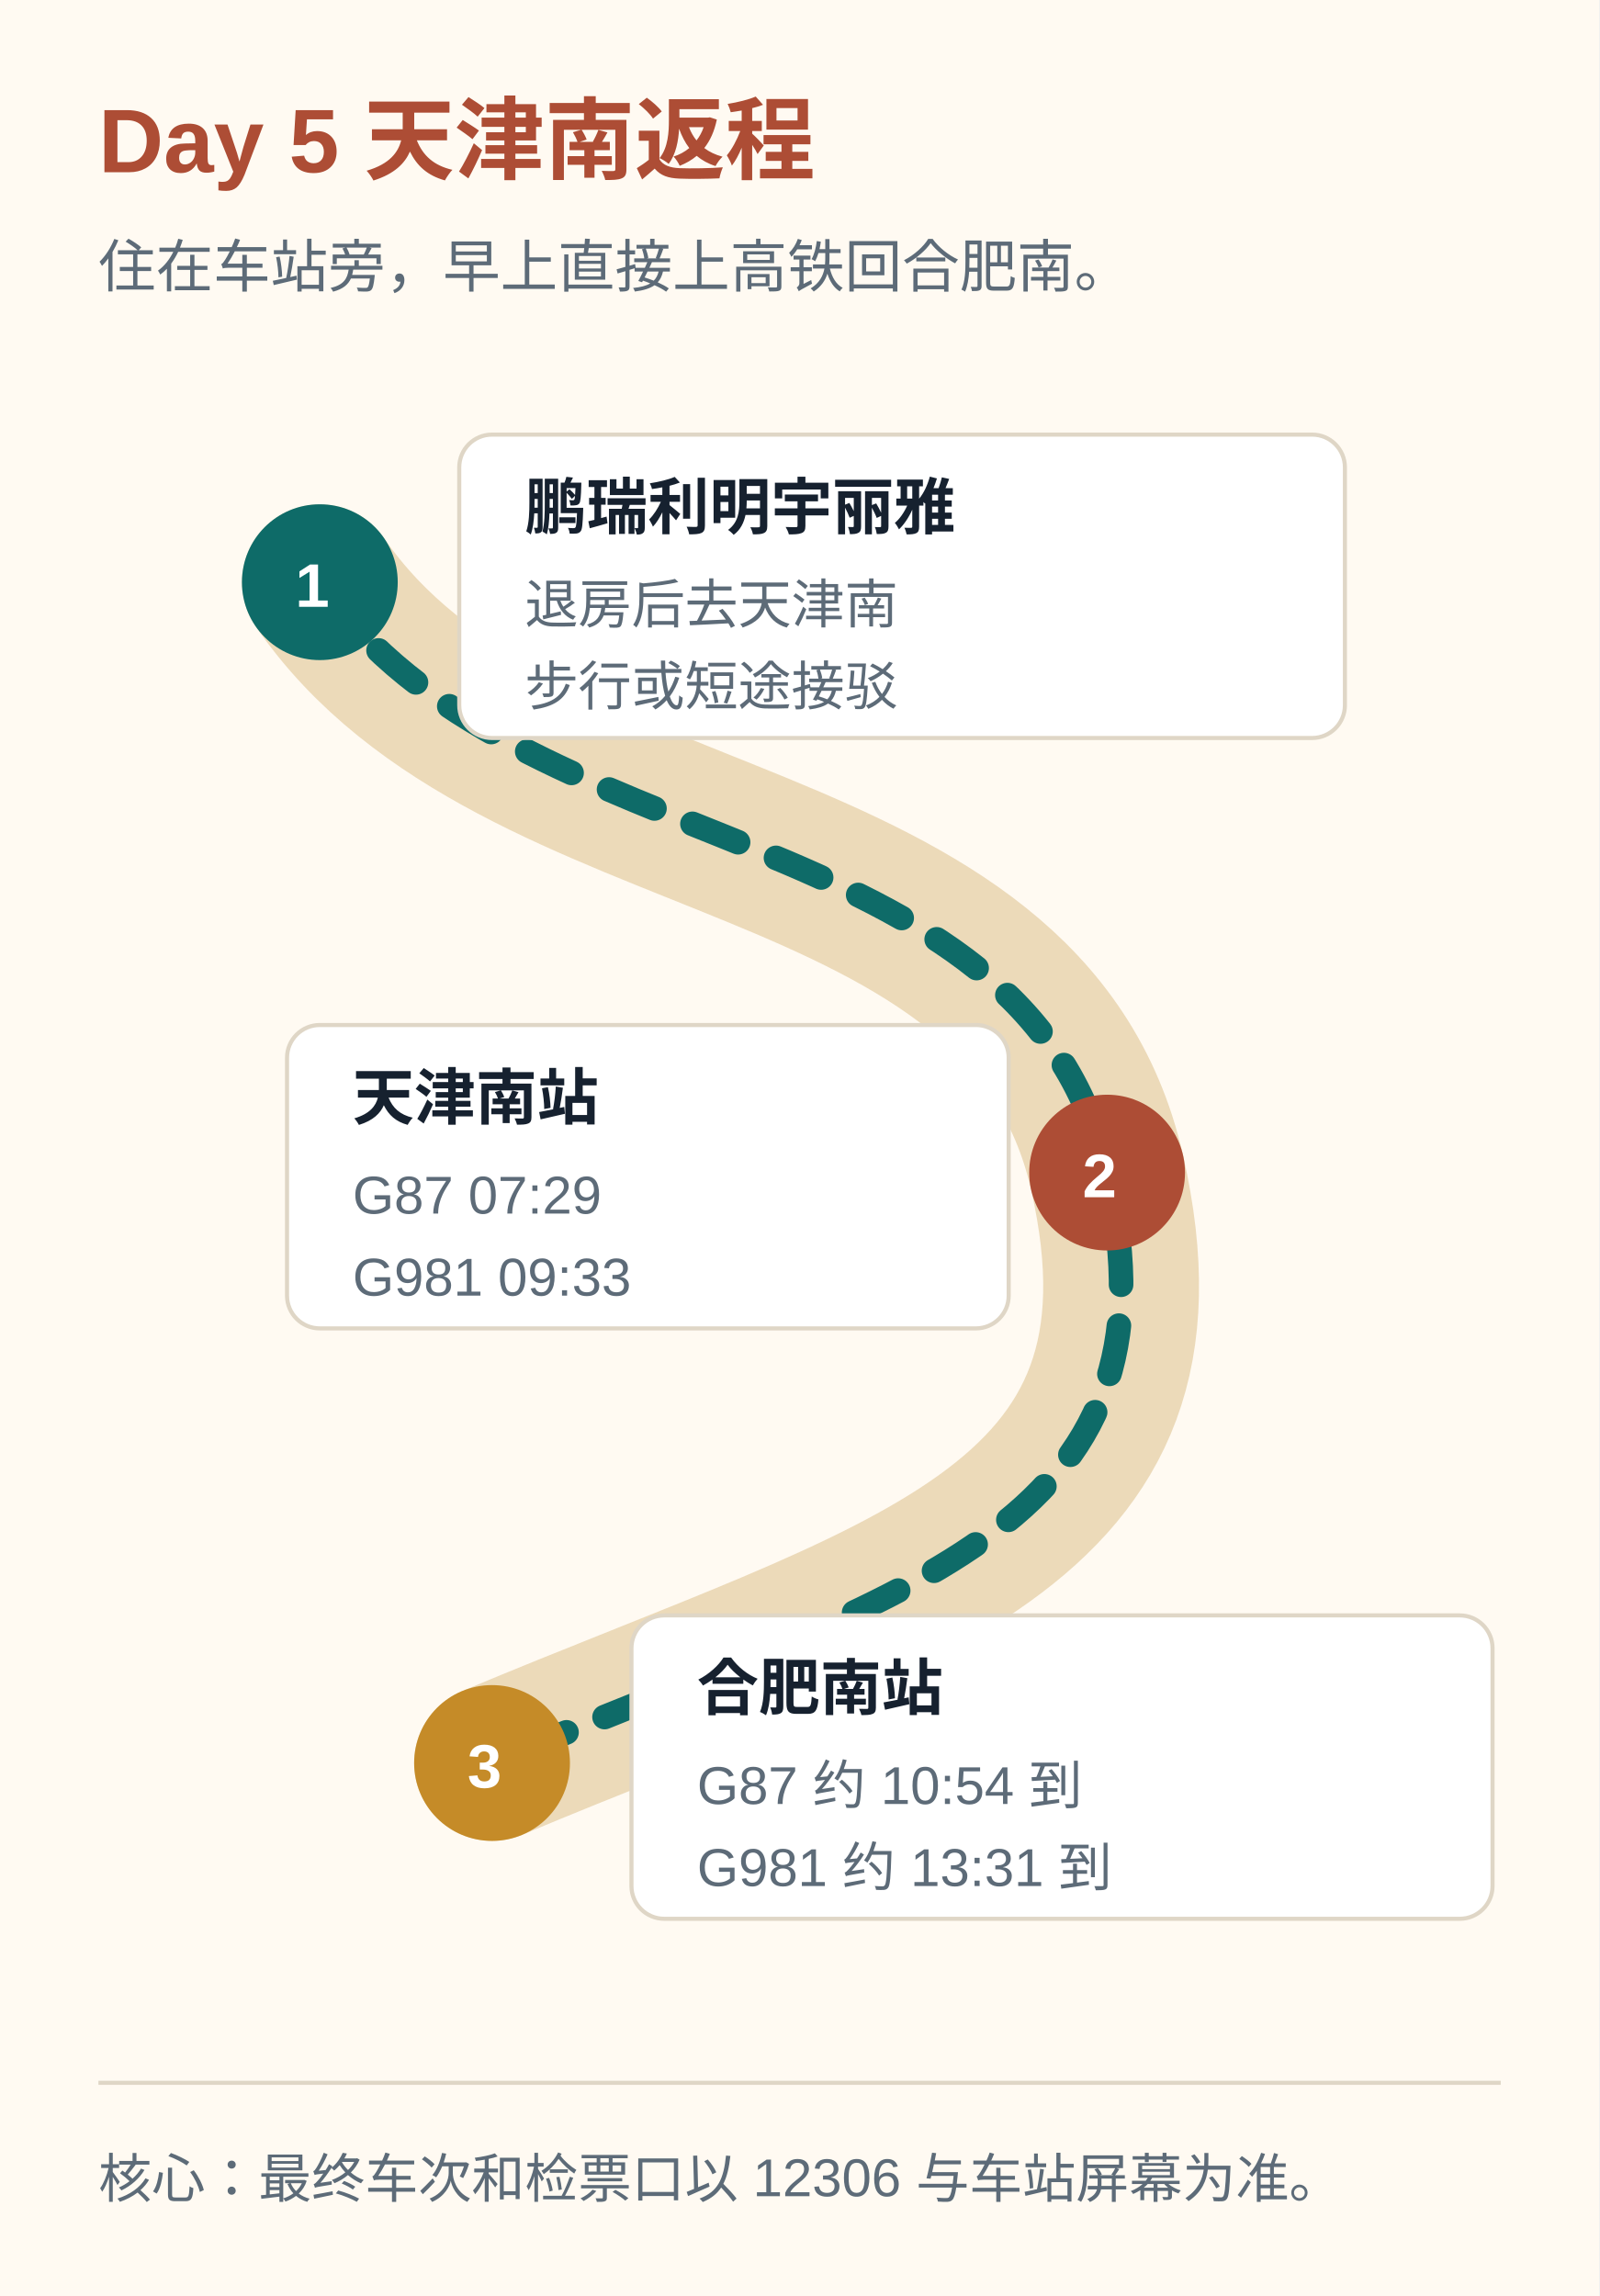
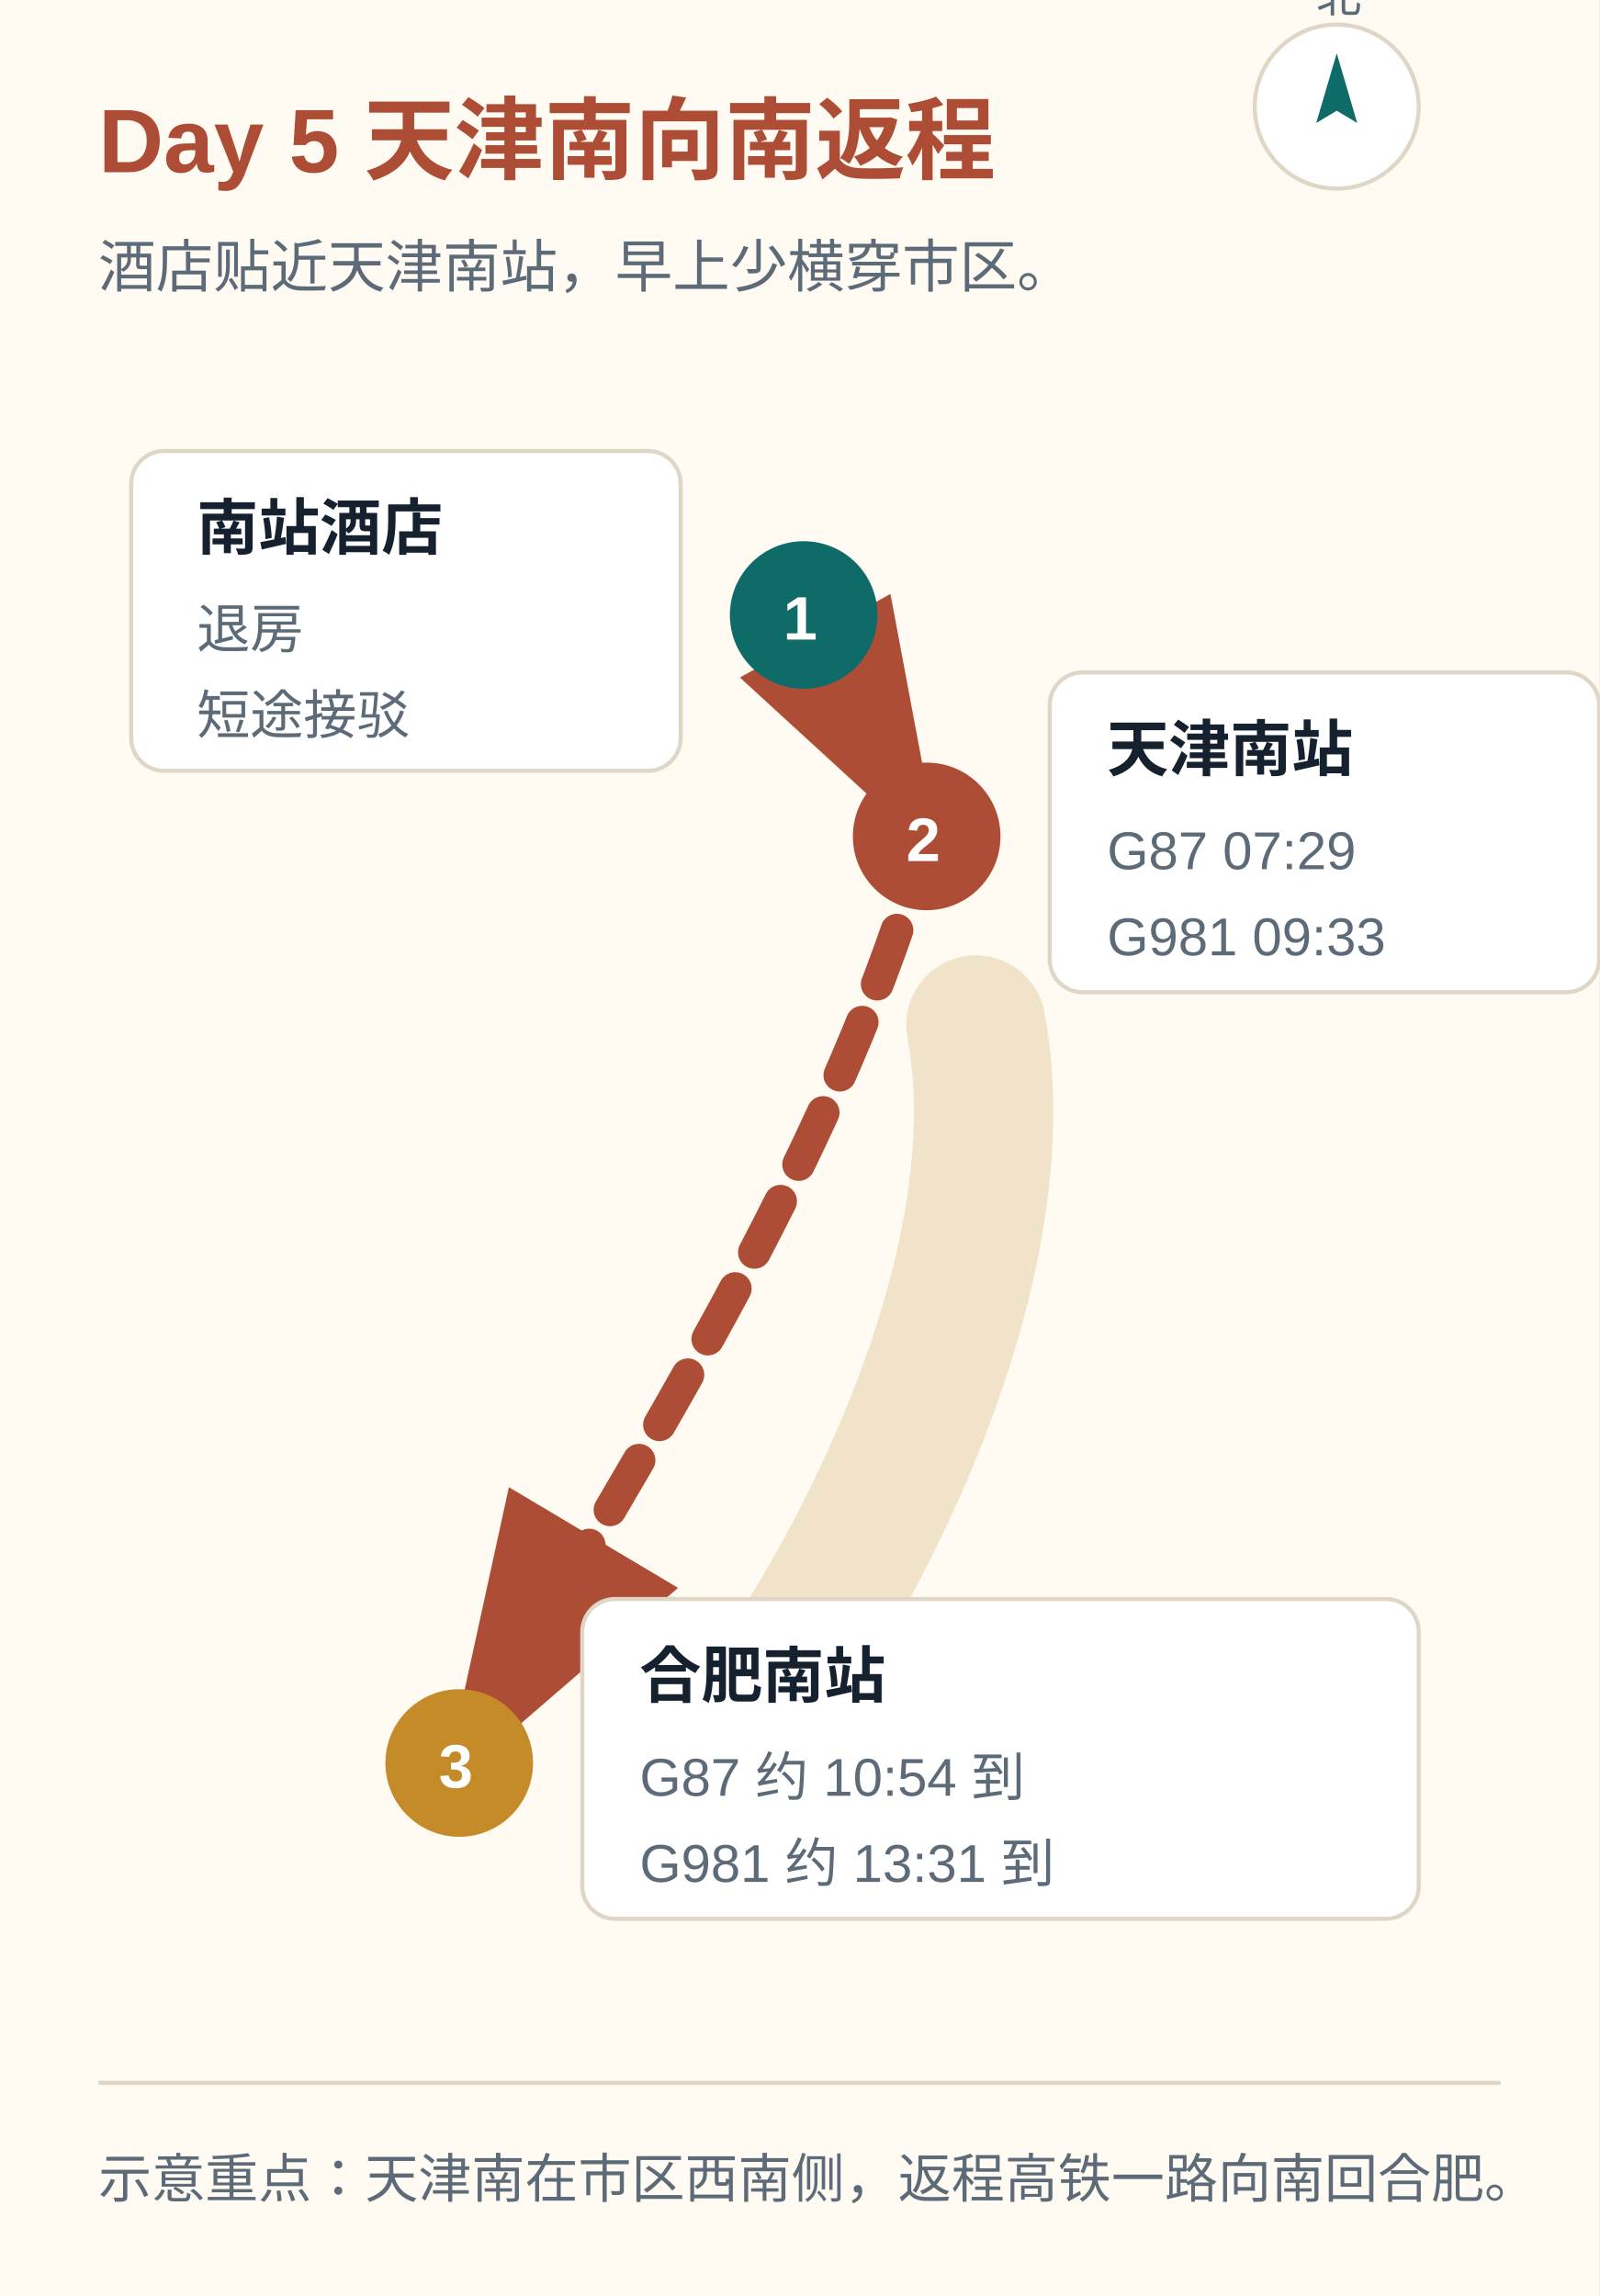
<svg xmlns="http://www.w3.org/2000/svg" viewBox="0 0 390 560" role="img" aria-labelledby="title desc">
  <rect width="390" height="560" fill="#fffaf2" />
-   <path d="M78 142 C126 212 250 198 270 286 S220 388 120 430" fill="none" stroke="#d7b77c" stroke-width="38" stroke-linecap="round" opacity=".48" />
-   <path d="M78 142 C126 212 250 198 270 286 S220 388 120 430" fill="none" stroke="#0e6b68" stroke-width="6" stroke-linecap="round" stroke-dasharray="12 10" />
+   <defs>
+     <marker id="arrow" markerWidth="10" markerHeight="10" refX="8" refY="3" orient="auto" markerUnits="strokeWidth">
+       <path d="M0,0 L0,6 L9,3 z" fill="#ad4d35" />
+     </marker>
+   </defs>
  <g font-family="PingFang SC, Microsoft YaHei, Arial, sans-serif">
-     <text x="24" y="42" fill="#ad4d35" font-size="22" font-weight="700">Day 5 天津南返程</text>
-     <text x="24" y="70" fill="#5d6b78" font-size="14">住在车站旁，早上直接上高铁回合肥南。</text>
+     <text x="24" y="42" fill="#ad4d35" font-size="22" font-weight="700">Day 5 天津南向南返程</text>
+     <text x="24" y="70" fill="#5d6b78" font-size="14">酒店贴近天津南站，早上少横穿市区。</text>
+     <g transform="translate(326 26)">
+       <circle r="20" fill="#fff" stroke="#dfd6c6" />
+       <path d="M0 -13 L5 4 L0 1 L-5 4 Z" fill="#0e6b68" />
+       <text x="-5" y="-23" fill="#5d6b78" font-size="11">北</text>
+     </g>
  </g>
+   <path d="M196 150 L226 204" fill="none" stroke="#ad4d35" stroke-width="7" stroke-linecap="round" marker-end="url(#arrow)" />
+   <path d="M226 204 C205 278 162 346 112 430" fill="none" stroke="#ad4d35" stroke-width="8" stroke-linecap="round" stroke-dasharray="14 10" marker-end="url(#arrow)" />
+   <path d="M238 250 C246 292 228 350 194 404" fill="none" stroke="#d7b77c" stroke-width="34" stroke-linecap="round" opacity=".34" />
  <g font-family="PingFang SC, Microsoft YaHei, Arial, sans-serif" font-size="15">
-     <g transform="translate(78 142)">
-       <circle r="19" fill="#0e6b68" />
-       <text x="-6" y="6" fill="#fff" font-weight="700">1</text>
-       <rect x="34" y="-36" width="216" height="74" rx="8" fill="#fff" stroke="#dfd6c6" />
-       <text x="50" y="-13" fill="#16212f" font-weight="700">鹏瑞利明宇丽雅</text>
-       <text x="50" y="10" fill="#5d6b78" font-size="13">退房后去天津南</text>
-       <text x="50" y="30" fill="#5d6b78" font-size="13">步行或短途接驳</text>
+     <g transform="translate(196 150)">
+       <circle r="18" fill="#0e6b68" />
+       <text x="-5" y="6" fill="#fff" font-weight="700">1</text>
+       <rect x="-164" y="-40" width="134" height="78" rx="8" fill="#fff" stroke="#dfd6c6" />
+       <text x="-148" y="-16" fill="#16212f" font-weight="700">南站酒店</text>
+       <text x="-148" y="8" fill="#5d6b78" font-size="13">退房</text>
+       <text x="-148" y="29" fill="#5d6b78" font-size="13">短途接驳</text>
    </g>
-     <g transform="translate(270 286)">
-       <circle r="19" fill="#ad4d35" />
-       <text x="-6" y="6" fill="#fff" font-weight="700">2</text>
-       <rect x="-200" y="-36" width="176" height="74" rx="8" fill="#fff" stroke="#dfd6c6" />
-       <text x="-184" y="-13" fill="#16212f" font-weight="700">天津南站</text>
-       <text x="-184" y="10" fill="#5d6b78" font-size="13">G87 07:29</text>
-       <text x="-184" y="30" fill="#5d6b78" font-size="13">G981 09:33</text>
+     <g transform="translate(226 204)">
+       <circle r="18" fill="#ad4d35" />
+       <text x="-5" y="6" fill="#fff" font-weight="700">2</text>
+       <rect x="30" y="-40" width="134" height="78" rx="8" fill="#fff" stroke="#dfd6c6" />
+       <text x="44" y="-16" fill="#16212f" font-weight="700">天津南站</text>
+       <text x="44" y="8" fill="#5d6b78" font-size="13">G87 07:29</text>
+       <text x="44" y="29" fill="#5d6b78" font-size="13">G981 09:33</text>
    </g>
-     <g transform="translate(120 430)">
-       <circle r="19" fill="#c58b28" />
-       <text x="-6" y="6" fill="#fff" font-weight="700">3</text>
-       <rect x="34" y="-36" width="210" height="74" rx="8" fill="#fff" stroke="#dfd6c6" />
-       <text x="50" y="-13" fill="#16212f" font-weight="700">合肥南站</text>
-       <text x="50" y="10" fill="#5d6b78" font-size="13">G87 约 10:54 到</text>
-       <text x="50" y="30" fill="#5d6b78" font-size="13">G981 约 13:31 到</text>
+     <g transform="translate(112 430)">
+       <circle r="18" fill="#c58b28" />
+       <text x="-5" y="6" fill="#fff" font-weight="700">3</text>
+       <rect x="30" y="-40" width="204" height="78" rx="8" fill="#fff" stroke="#dfd6c6" />
+       <text x="44" y="-16" fill="#16212f" font-weight="700">合肥南站</text>
+       <text x="44" y="8" fill="#5d6b78" font-size="13">G87 约 10:54 到</text>
+       <text x="44" y="29" fill="#5d6b78" font-size="13">G981 约 13:31 到</text>
    </g>
  </g>
  <path d="M24 508 H366" stroke="#dfd6c6" />
-   <text x="24" y="536" fill="#5d6b78" font-family="PingFang SC, Microsoft YaHei, Arial, sans-serif" font-size="13">核心：最终车次和检票口以 12306 与车站屏幕为准。</text>
+   <text x="24" y="536" fill="#5d6b78" font-family="PingFang SC, Microsoft YaHei, Arial, sans-serif" font-size="13">示意重点：天津南在市区西南侧，返程高铁一路向南回合肥。</text>
</svg>
